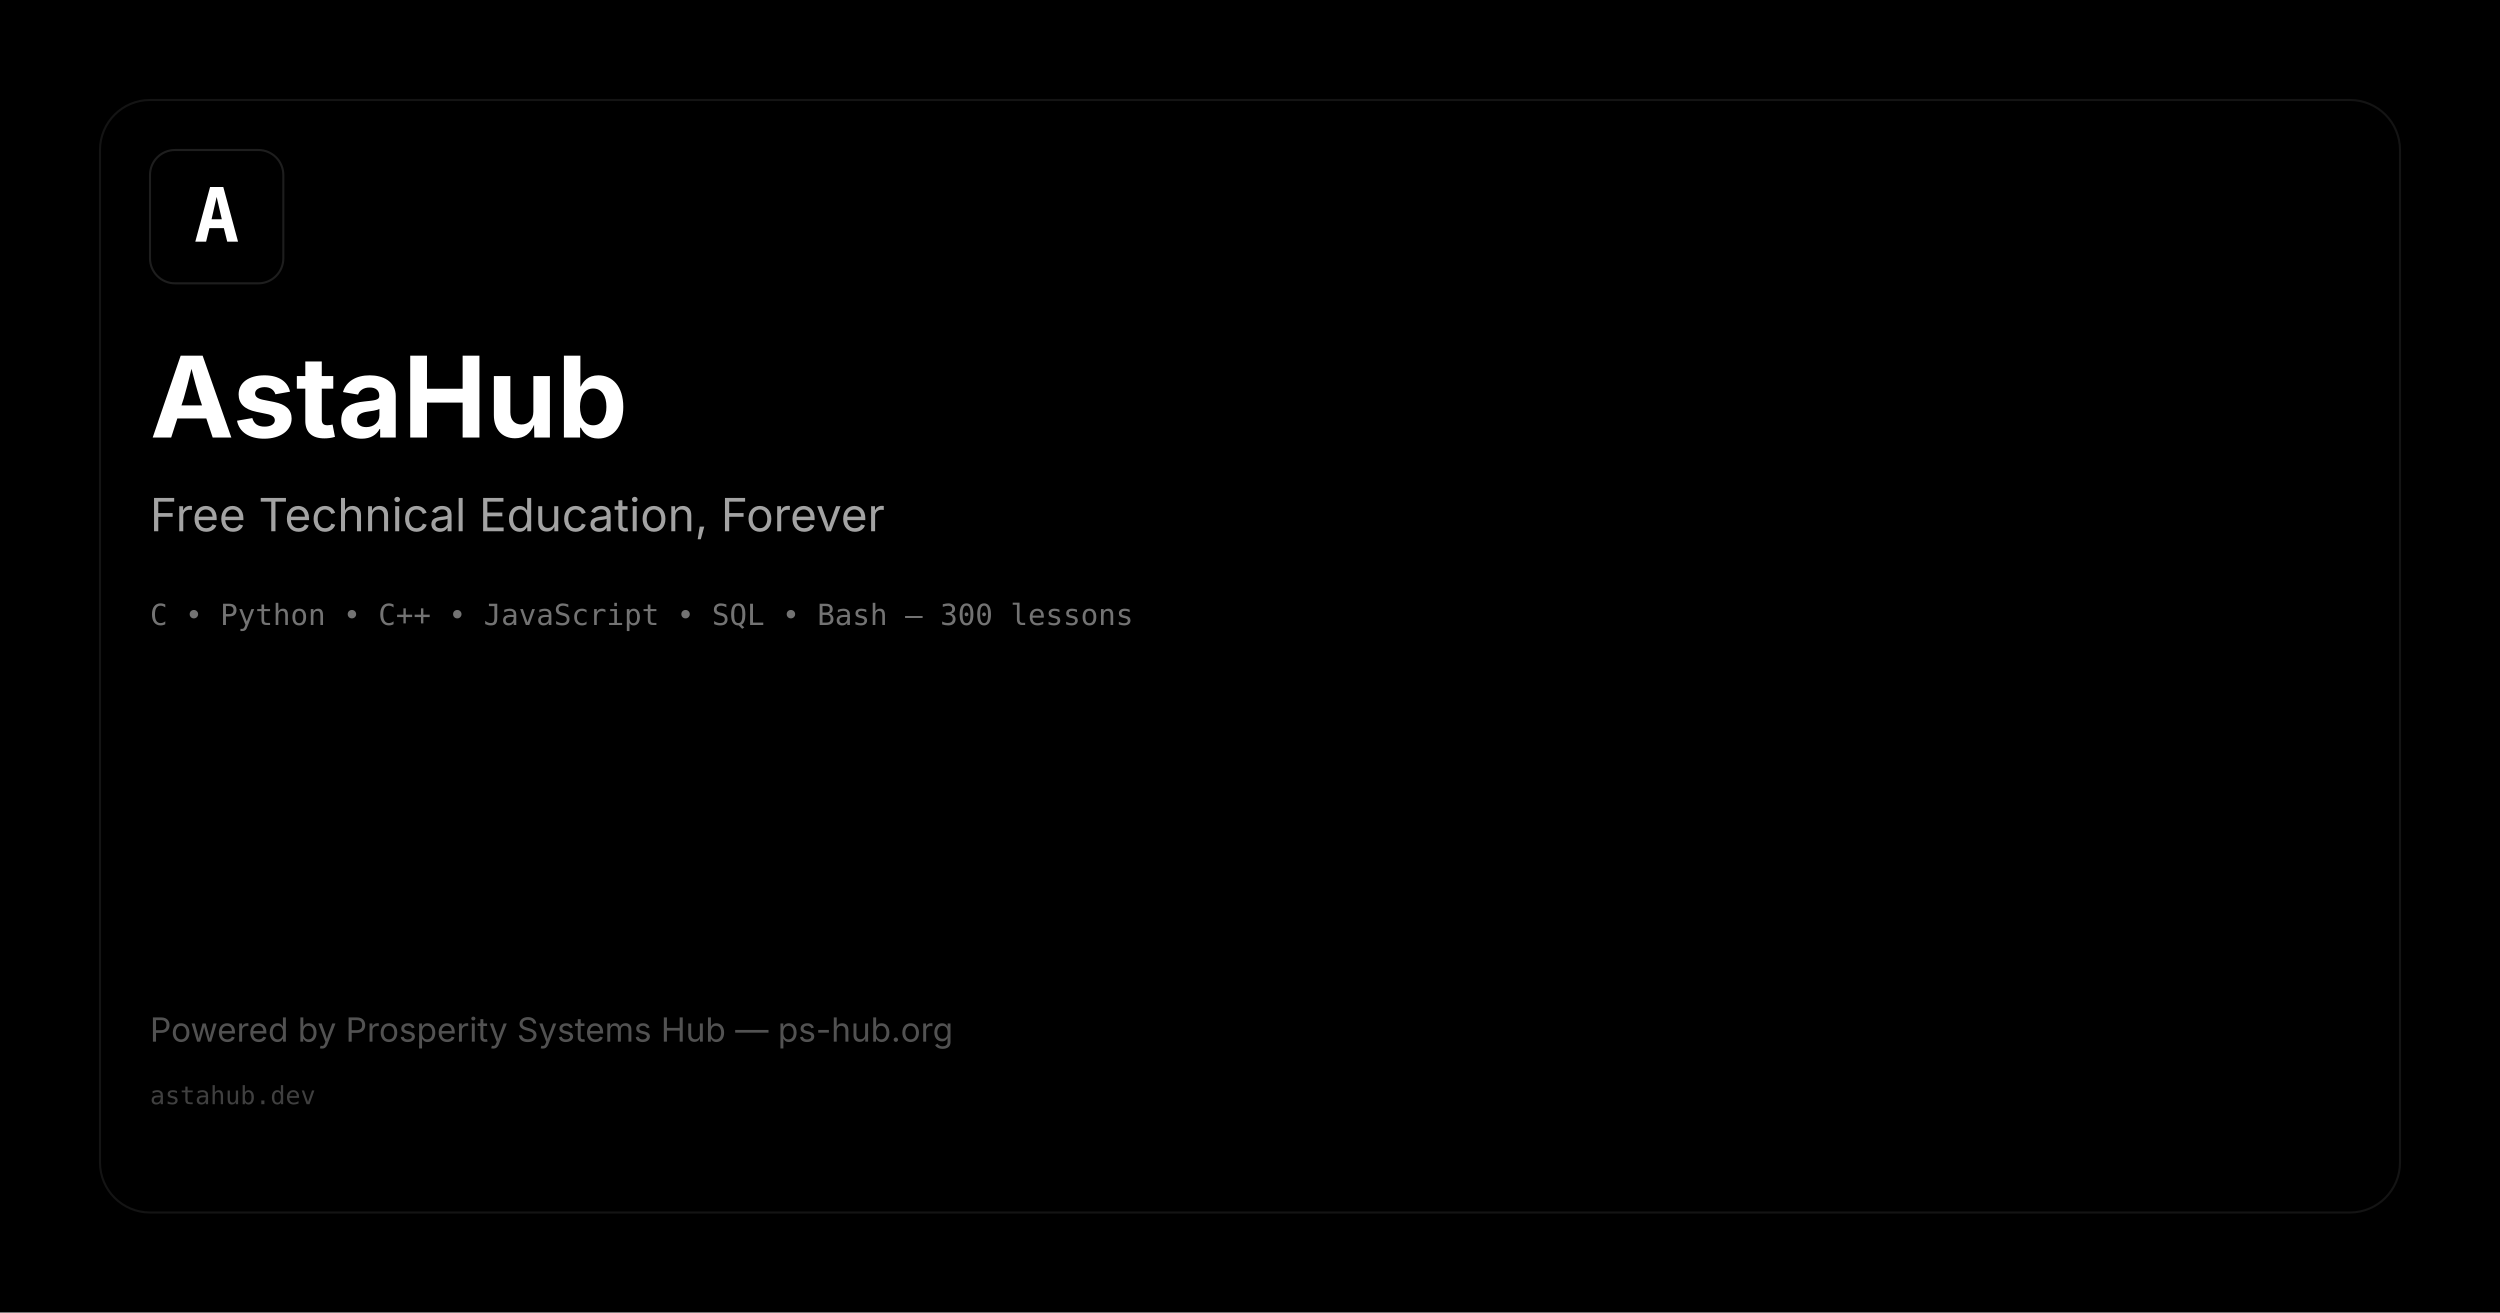
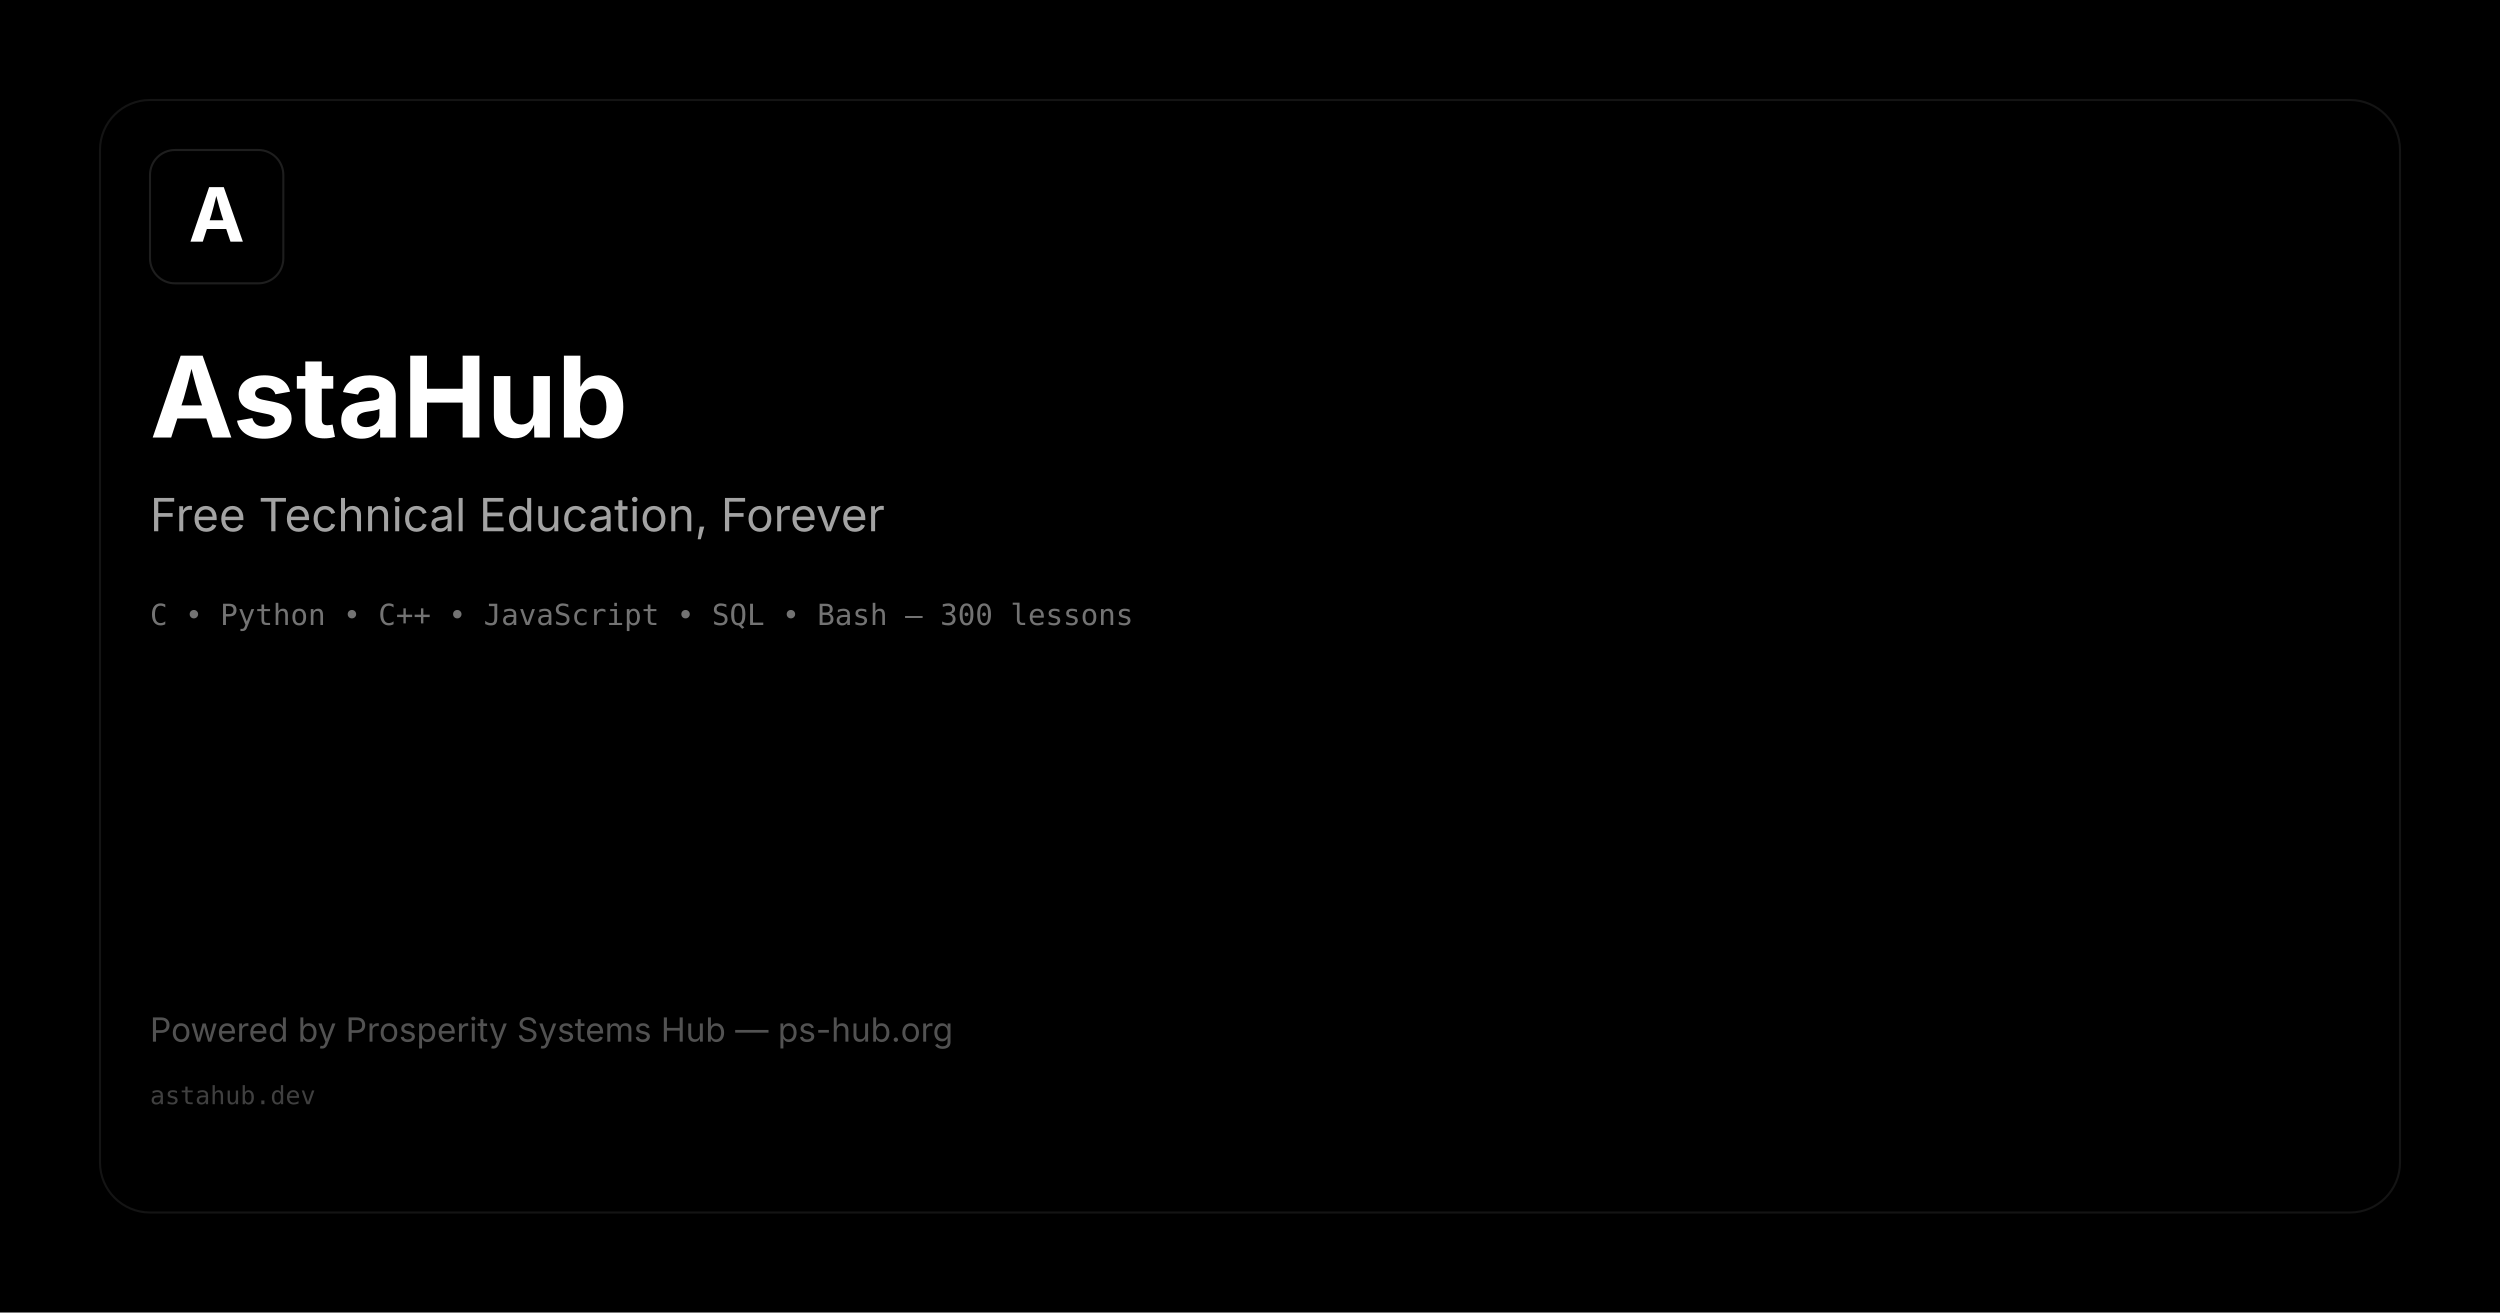
<svg xmlns="http://www.w3.org/2000/svg" width="1200" height="630" viewBox="0 0 1200 630">
  <rect width="1200" height="630" fill="#000000" />
  <rect x="48" y="48" width="1104" height="534" rx="24" fill="none" stroke="#FFFFFF" stroke-opacity="0.08" />
  <g transform="translate(72,72)">
    <rect width="64" height="64" rx="12" fill="#000000" stroke="#FFFFFF" stroke-opacity="0.12" />
-     <text x="32" y="44" text-anchor="middle" font-family="ui-monospace, SFMono-Regular, Menlo, Consolas, monospace" font-size="36" font-weight="700" fill="#FFFFFF">A</text>
+     <text x="32" y="44" text-anchor="middle" font-family="Space Grotesk, Inter, system-ui, sans-serif" font-size="36" font-weight="700" fill="#FFFFFF">A</text>
  </g>
  <text x="72" y="210" font-family="Space Grotesk, Inter, sans-serif" font-size="54" font-weight="700" fill="#FFFFFF">AstaHub</text>
  <text x="72" y="255" font-family="Inter, sans-serif" font-size="22" fill="#A3A3A3">Free Technical Education, Forever</text>
  <text x="72" y="300" font-family="JetBrains Mono, monospace" font-size="14" fill="#737373">C  •  Python  •  C++  •  JavaScript  •  SQL  •  Bash  —  300 lessons</text>
  <text x="72" y="500" font-family="Inter, sans-serif" font-size="16" fill="#525252">Powered by Prosperity Systems Hub — ps-hub.org</text>
  <text x="72" y="530" font-family="JetBrains Mono, monospace" font-size="12" fill="#404040">astahub.dev</text>
</svg>
